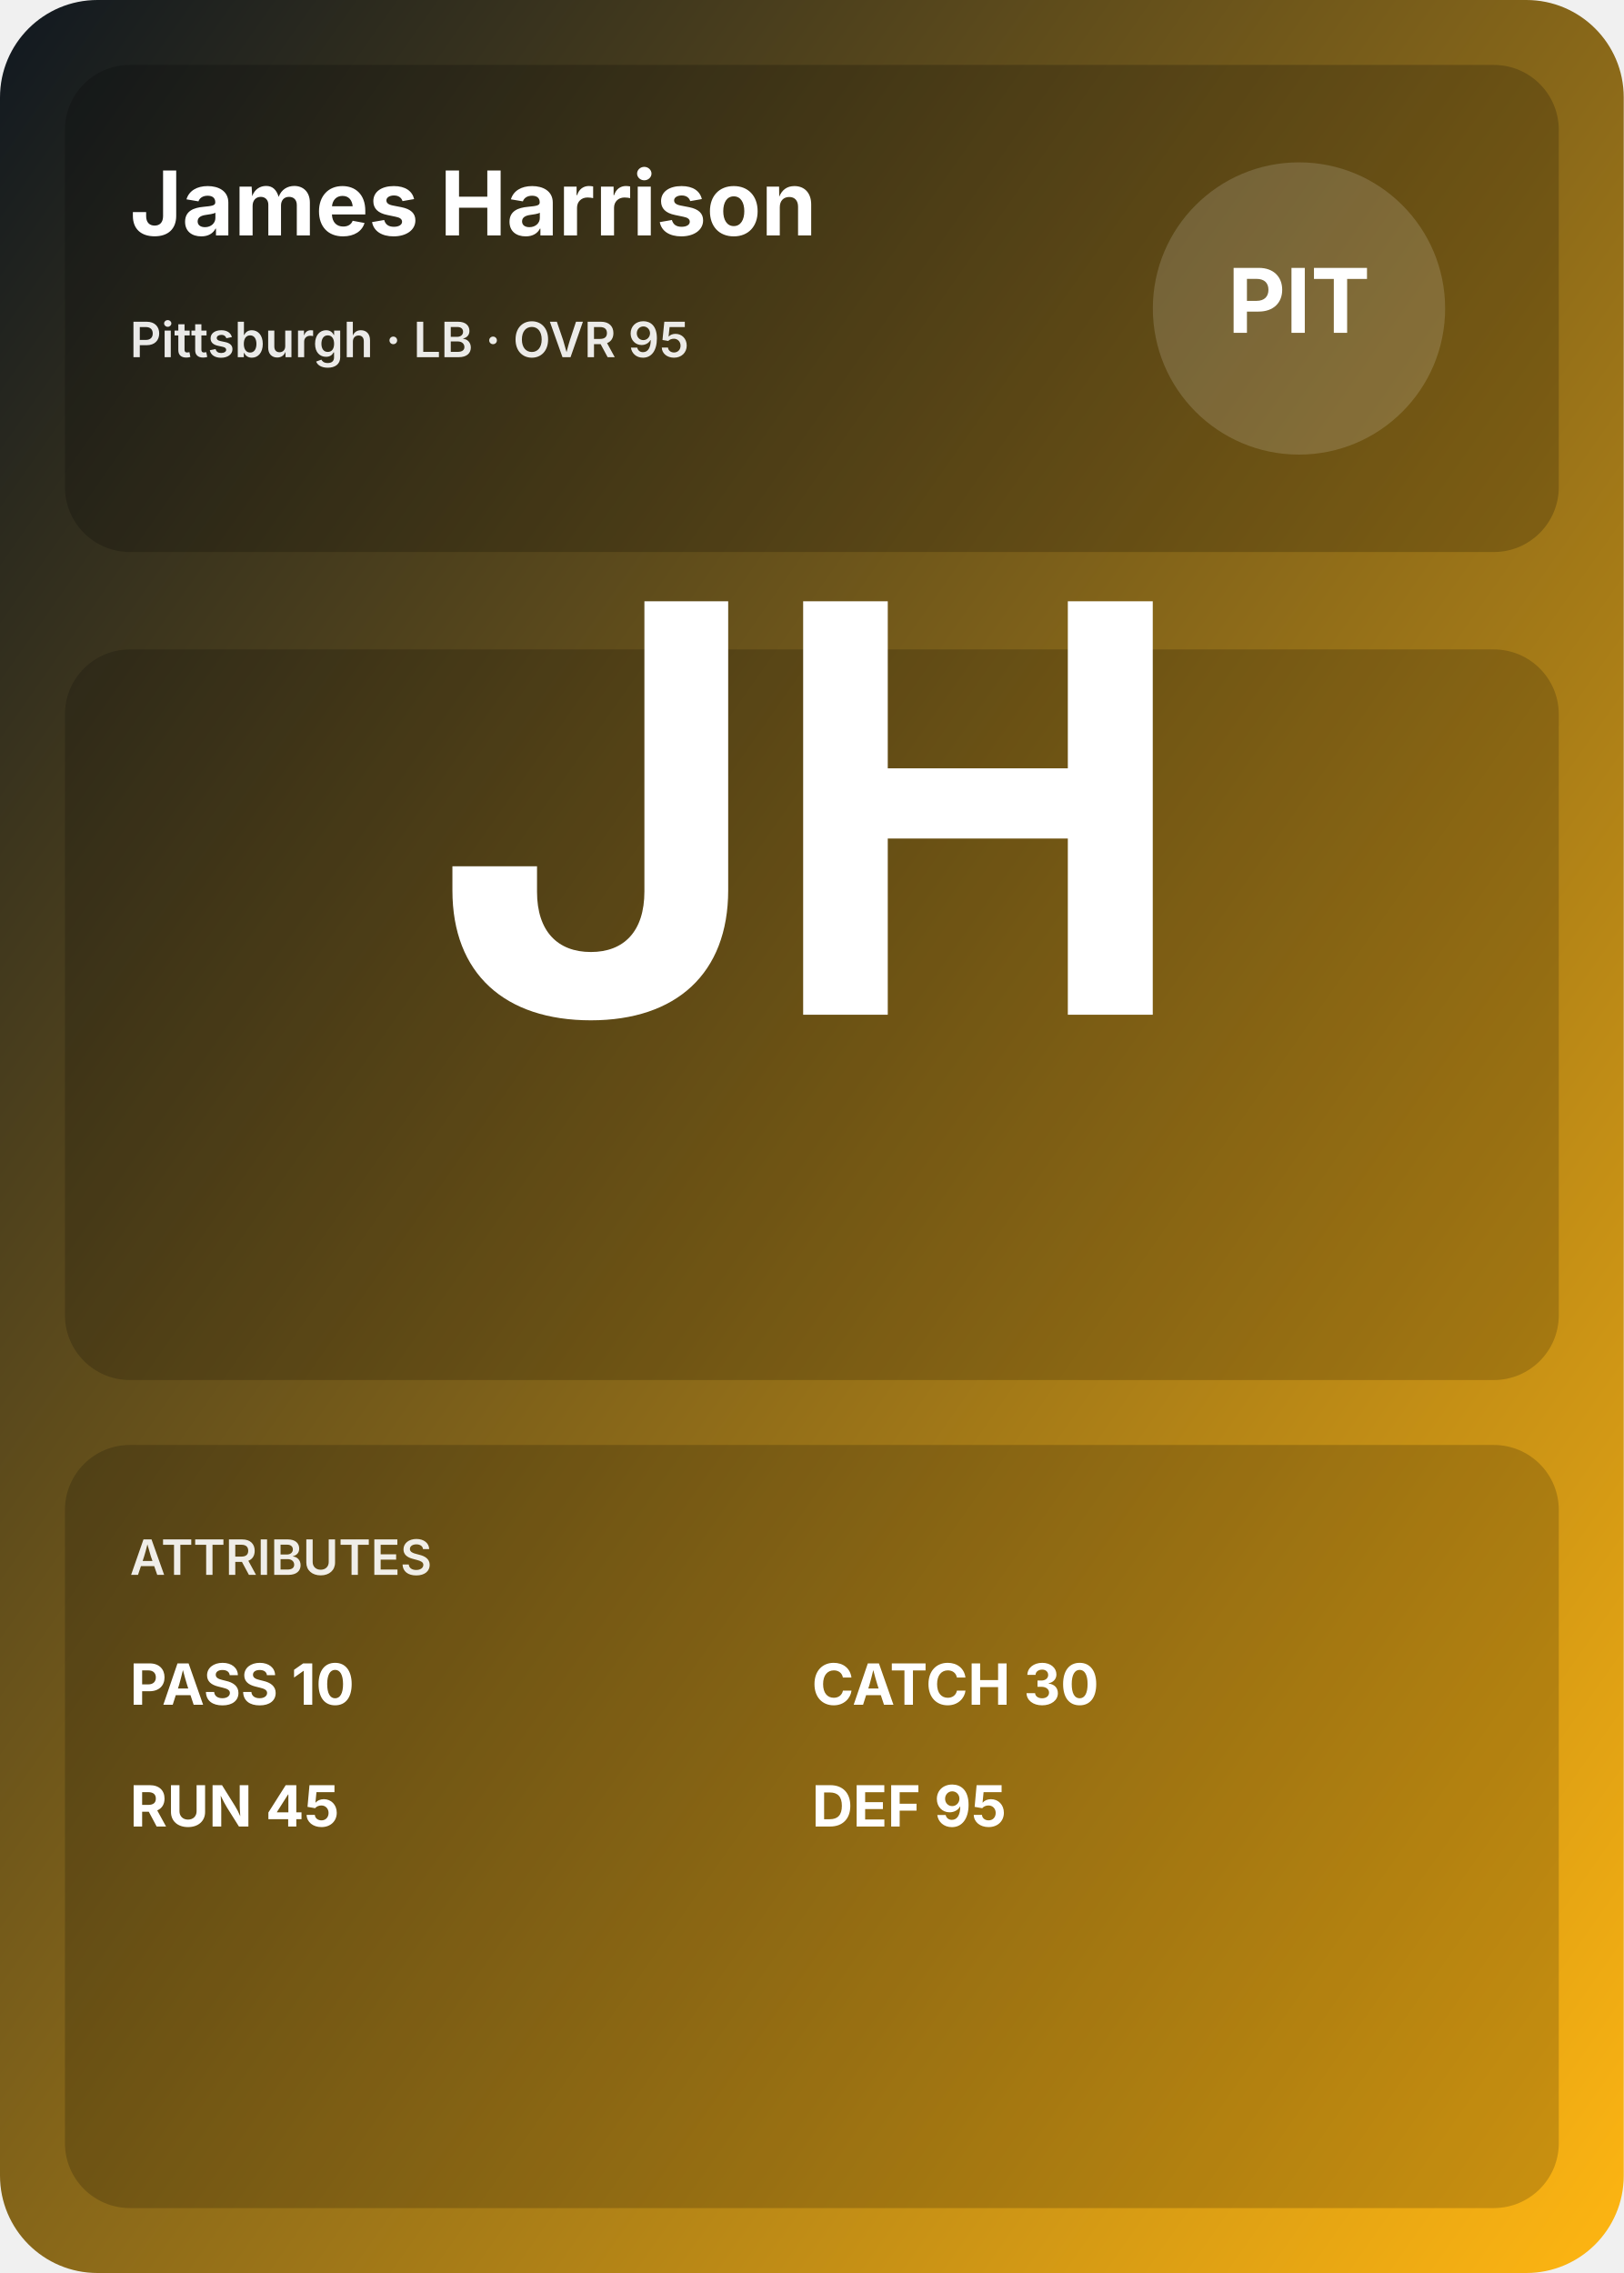
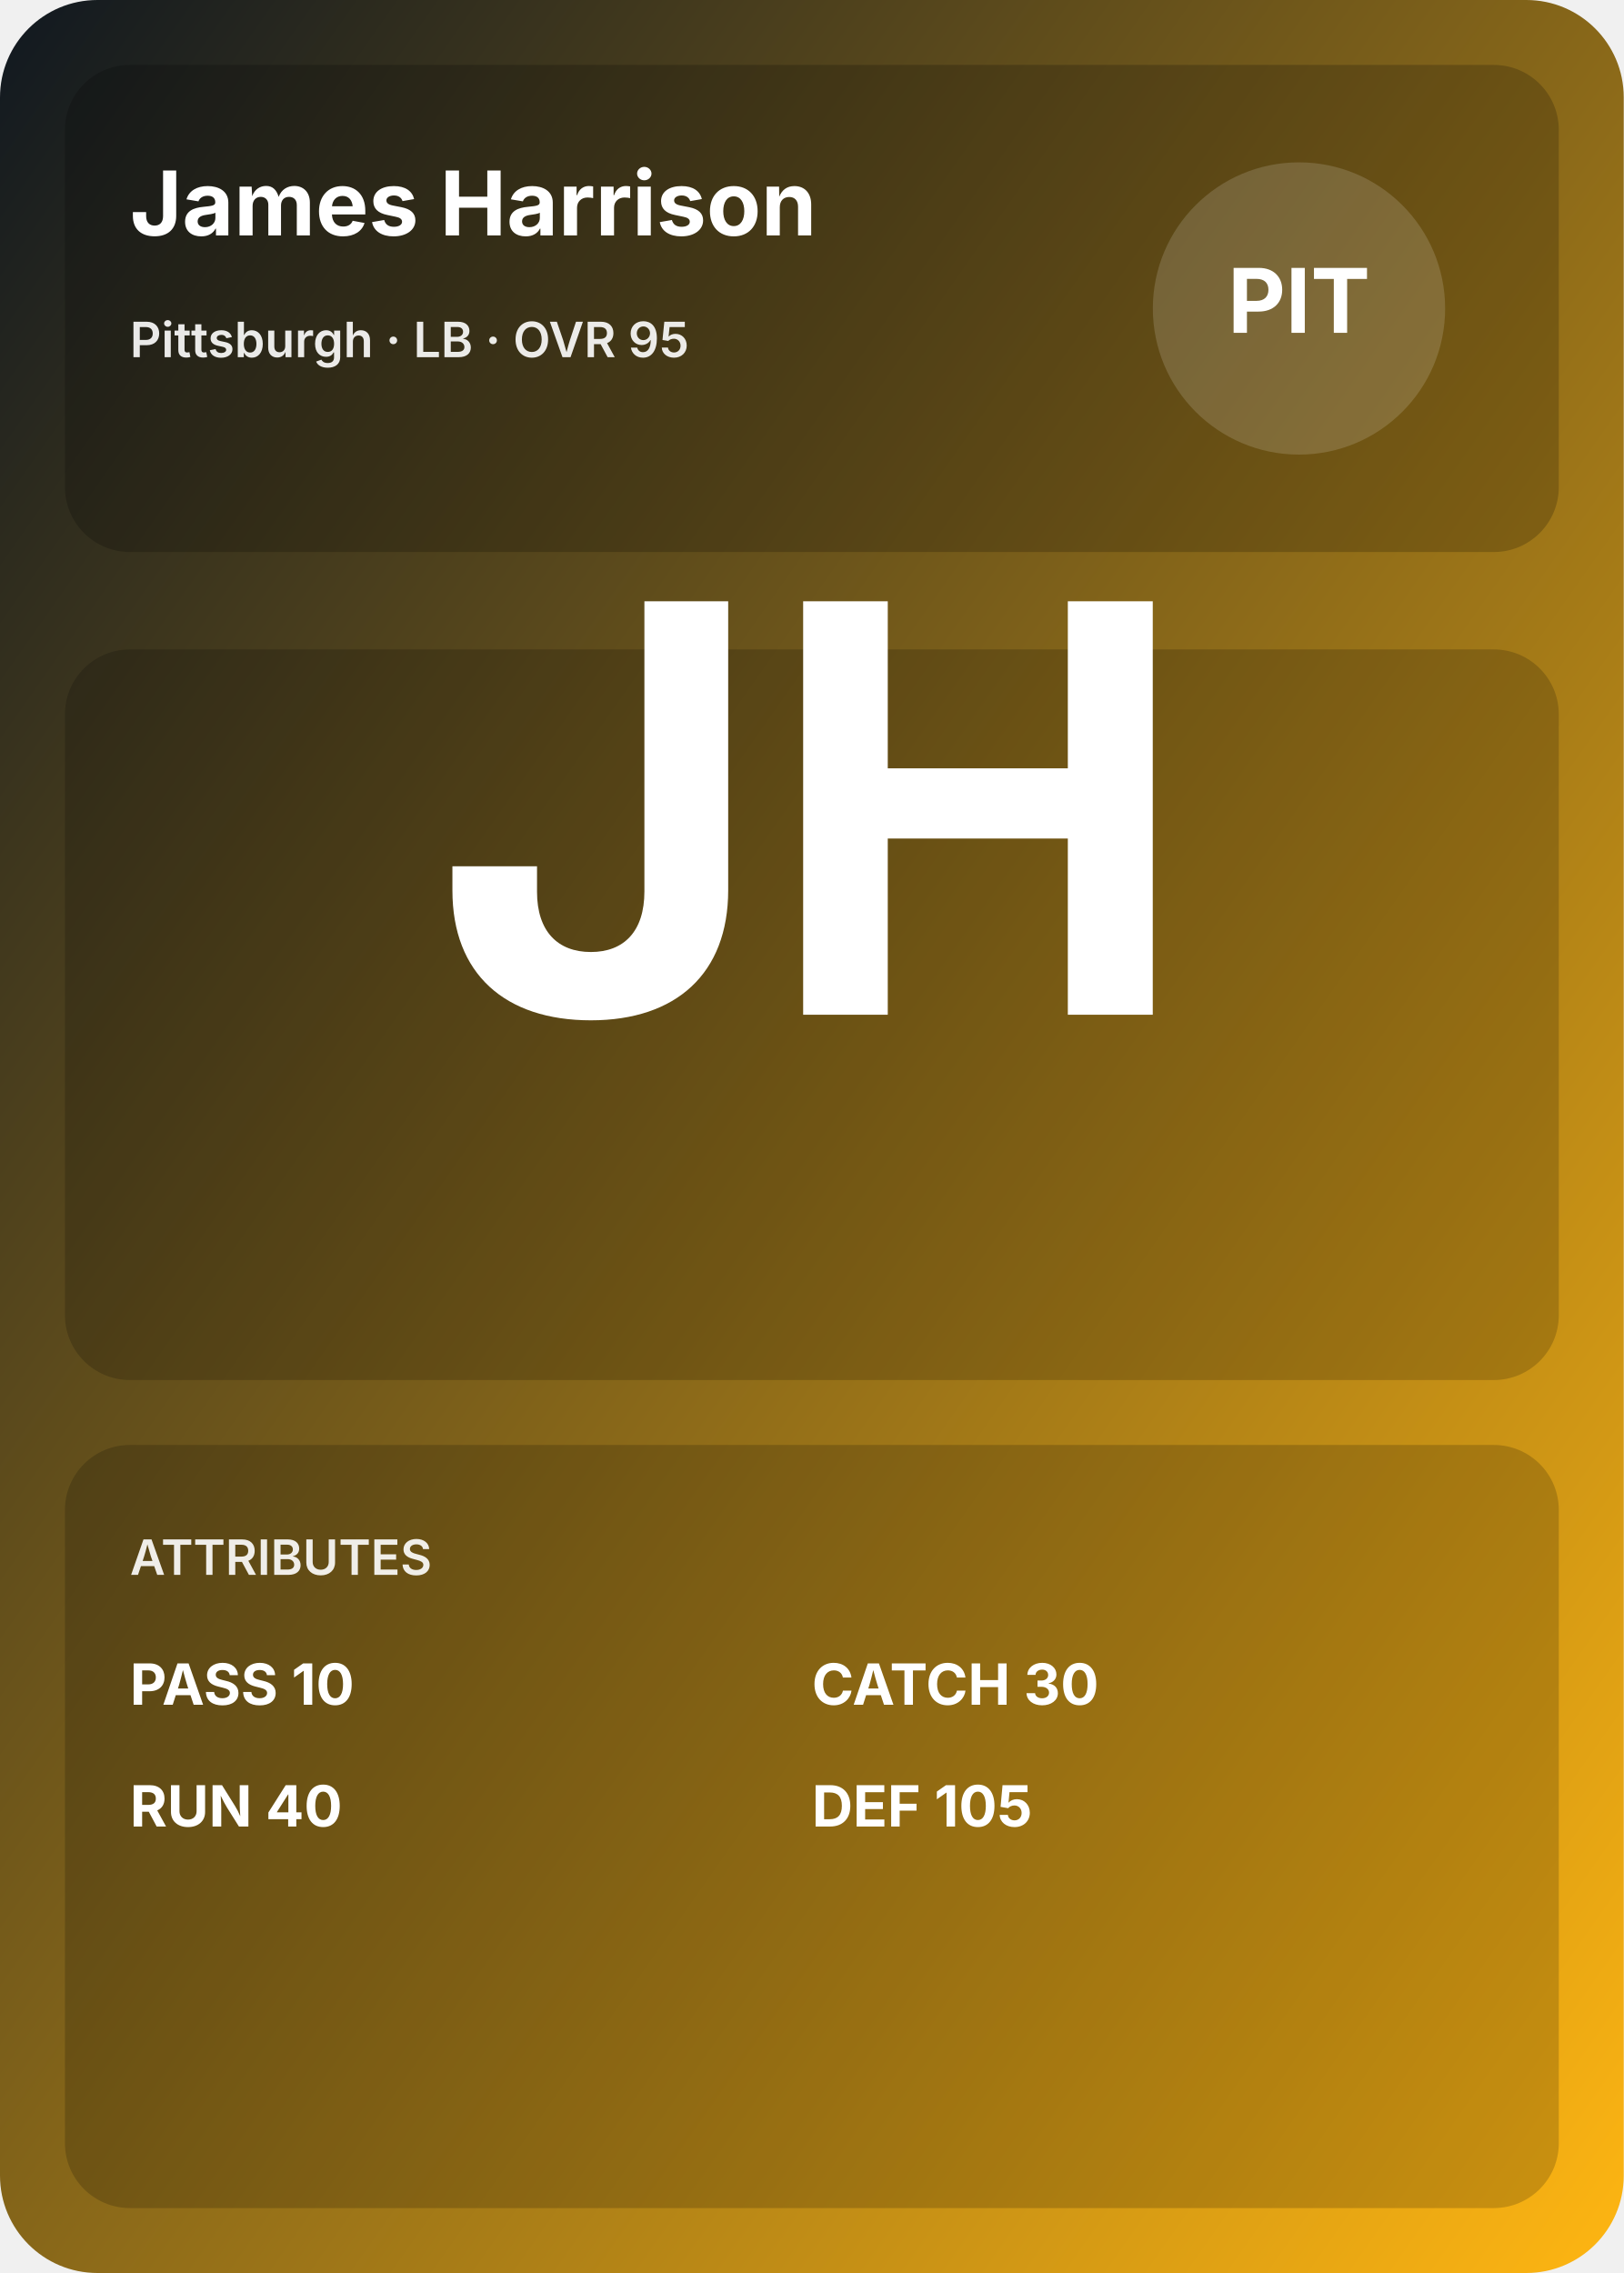
<svg xmlns="http://www.w3.org/2000/svg" viewBox="0 0 400 560">
  <defs>
    <style>
    .title { font: 700 22px Inter, system-ui, -apple-system, Segoe UI, Roboto; fill: #fff; }
    .label { font: 600 12px Inter, system-ui, -apple-system, Segoe UI, Roboto; fill: #fff; opacity: .9; }
    .stat  { font: 700 14px Inter, system-ui, -apple-system, Segoe UI, Roboto; fill: #fff; }
</style>
    <linearGradient id="bg" x1="0" y1="0" x2="1" y2="1">
      <stop offset="0%" stop-color="#101820" />
      <stop offset="100%" stop-color="#FFB612" />
    </linearGradient>
  </defs>
  <rect x="0" y="0" width="400" height="560" rx="24" fill="url(#bg)" />
  <rect x="16" y="16" width="368" height="120" rx="16" fill="rgba(0,0,0,.2)" />
  <text x="32" y="58" class="title">James Harrison</text>
  <text x="32" y="88" class="label">Pittsburgh · LB · OVR 95</text>
-   <g transform="translate(0,0)">
+   <g>
    <circle cx="320" cy="76" r="36" fill="rgba(255,255,255,.15)" />
    <text x="320" y="82" text-anchor="middle" class="title">PIT</text>
  </g>
-   <g transform="translate(0,0)">
+   <g>
    <rect x="16" y="160" width="368" height="180" rx="16" fill="rgba(0,0,0,.18)" />
    <text x="200" y="250" text-anchor="middle" class="title" style="font-size:140px">JH</text>
  </g>
-   <g transform="translate(0,0)">
+   <g>
    <rect x="16" y="356" width="368" height="188" rx="16" fill="rgba(0,0,0,.18)" />
    <text x="32" y="388" class="label">ATTRIBUTES</text>
    <text x="32" y="420" class="stat">PASS 10</text>
-     <text x="32" y="450" class="stat">RUN 45</text>
+     <text x="32" y="450" class="stat">RUN 40</text>
    <text x="200" y="420" class="stat">CATCH 30</text>
-     <text x="200" y="450" class="stat">DEF 95</text>
+     <text x="200" y="450" class="stat">DEF 105</text>
  </g>
</svg>
